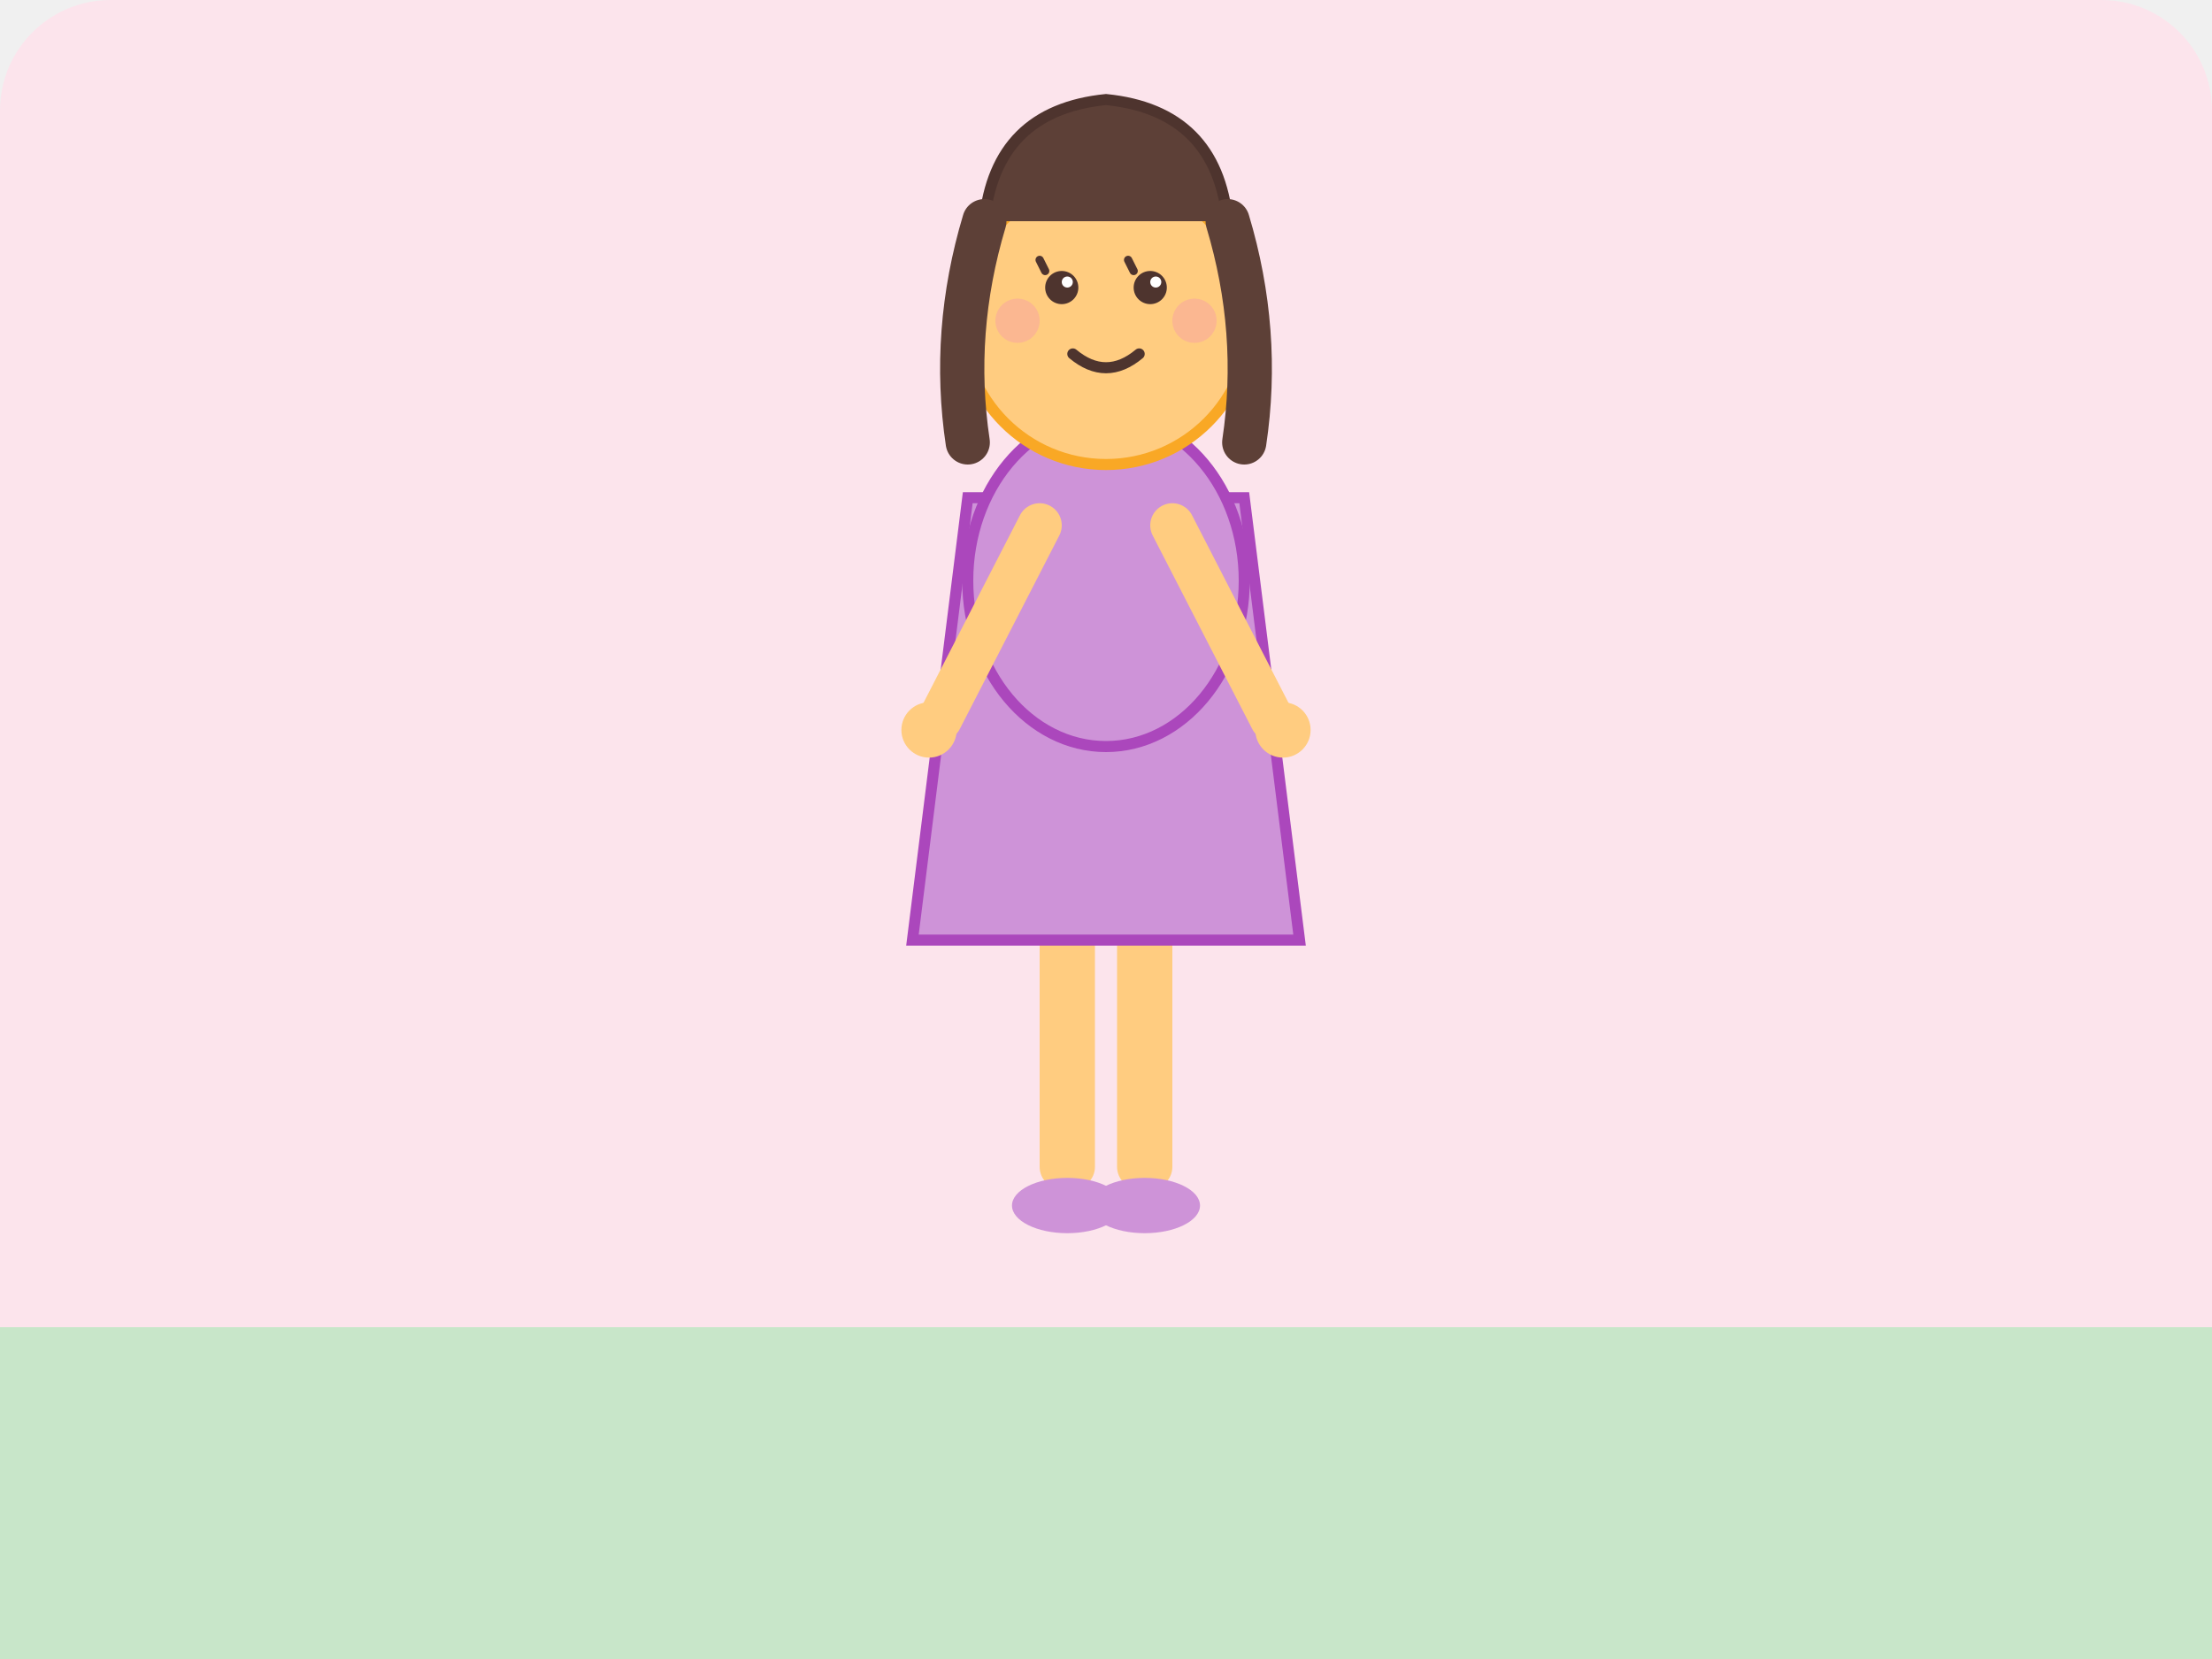
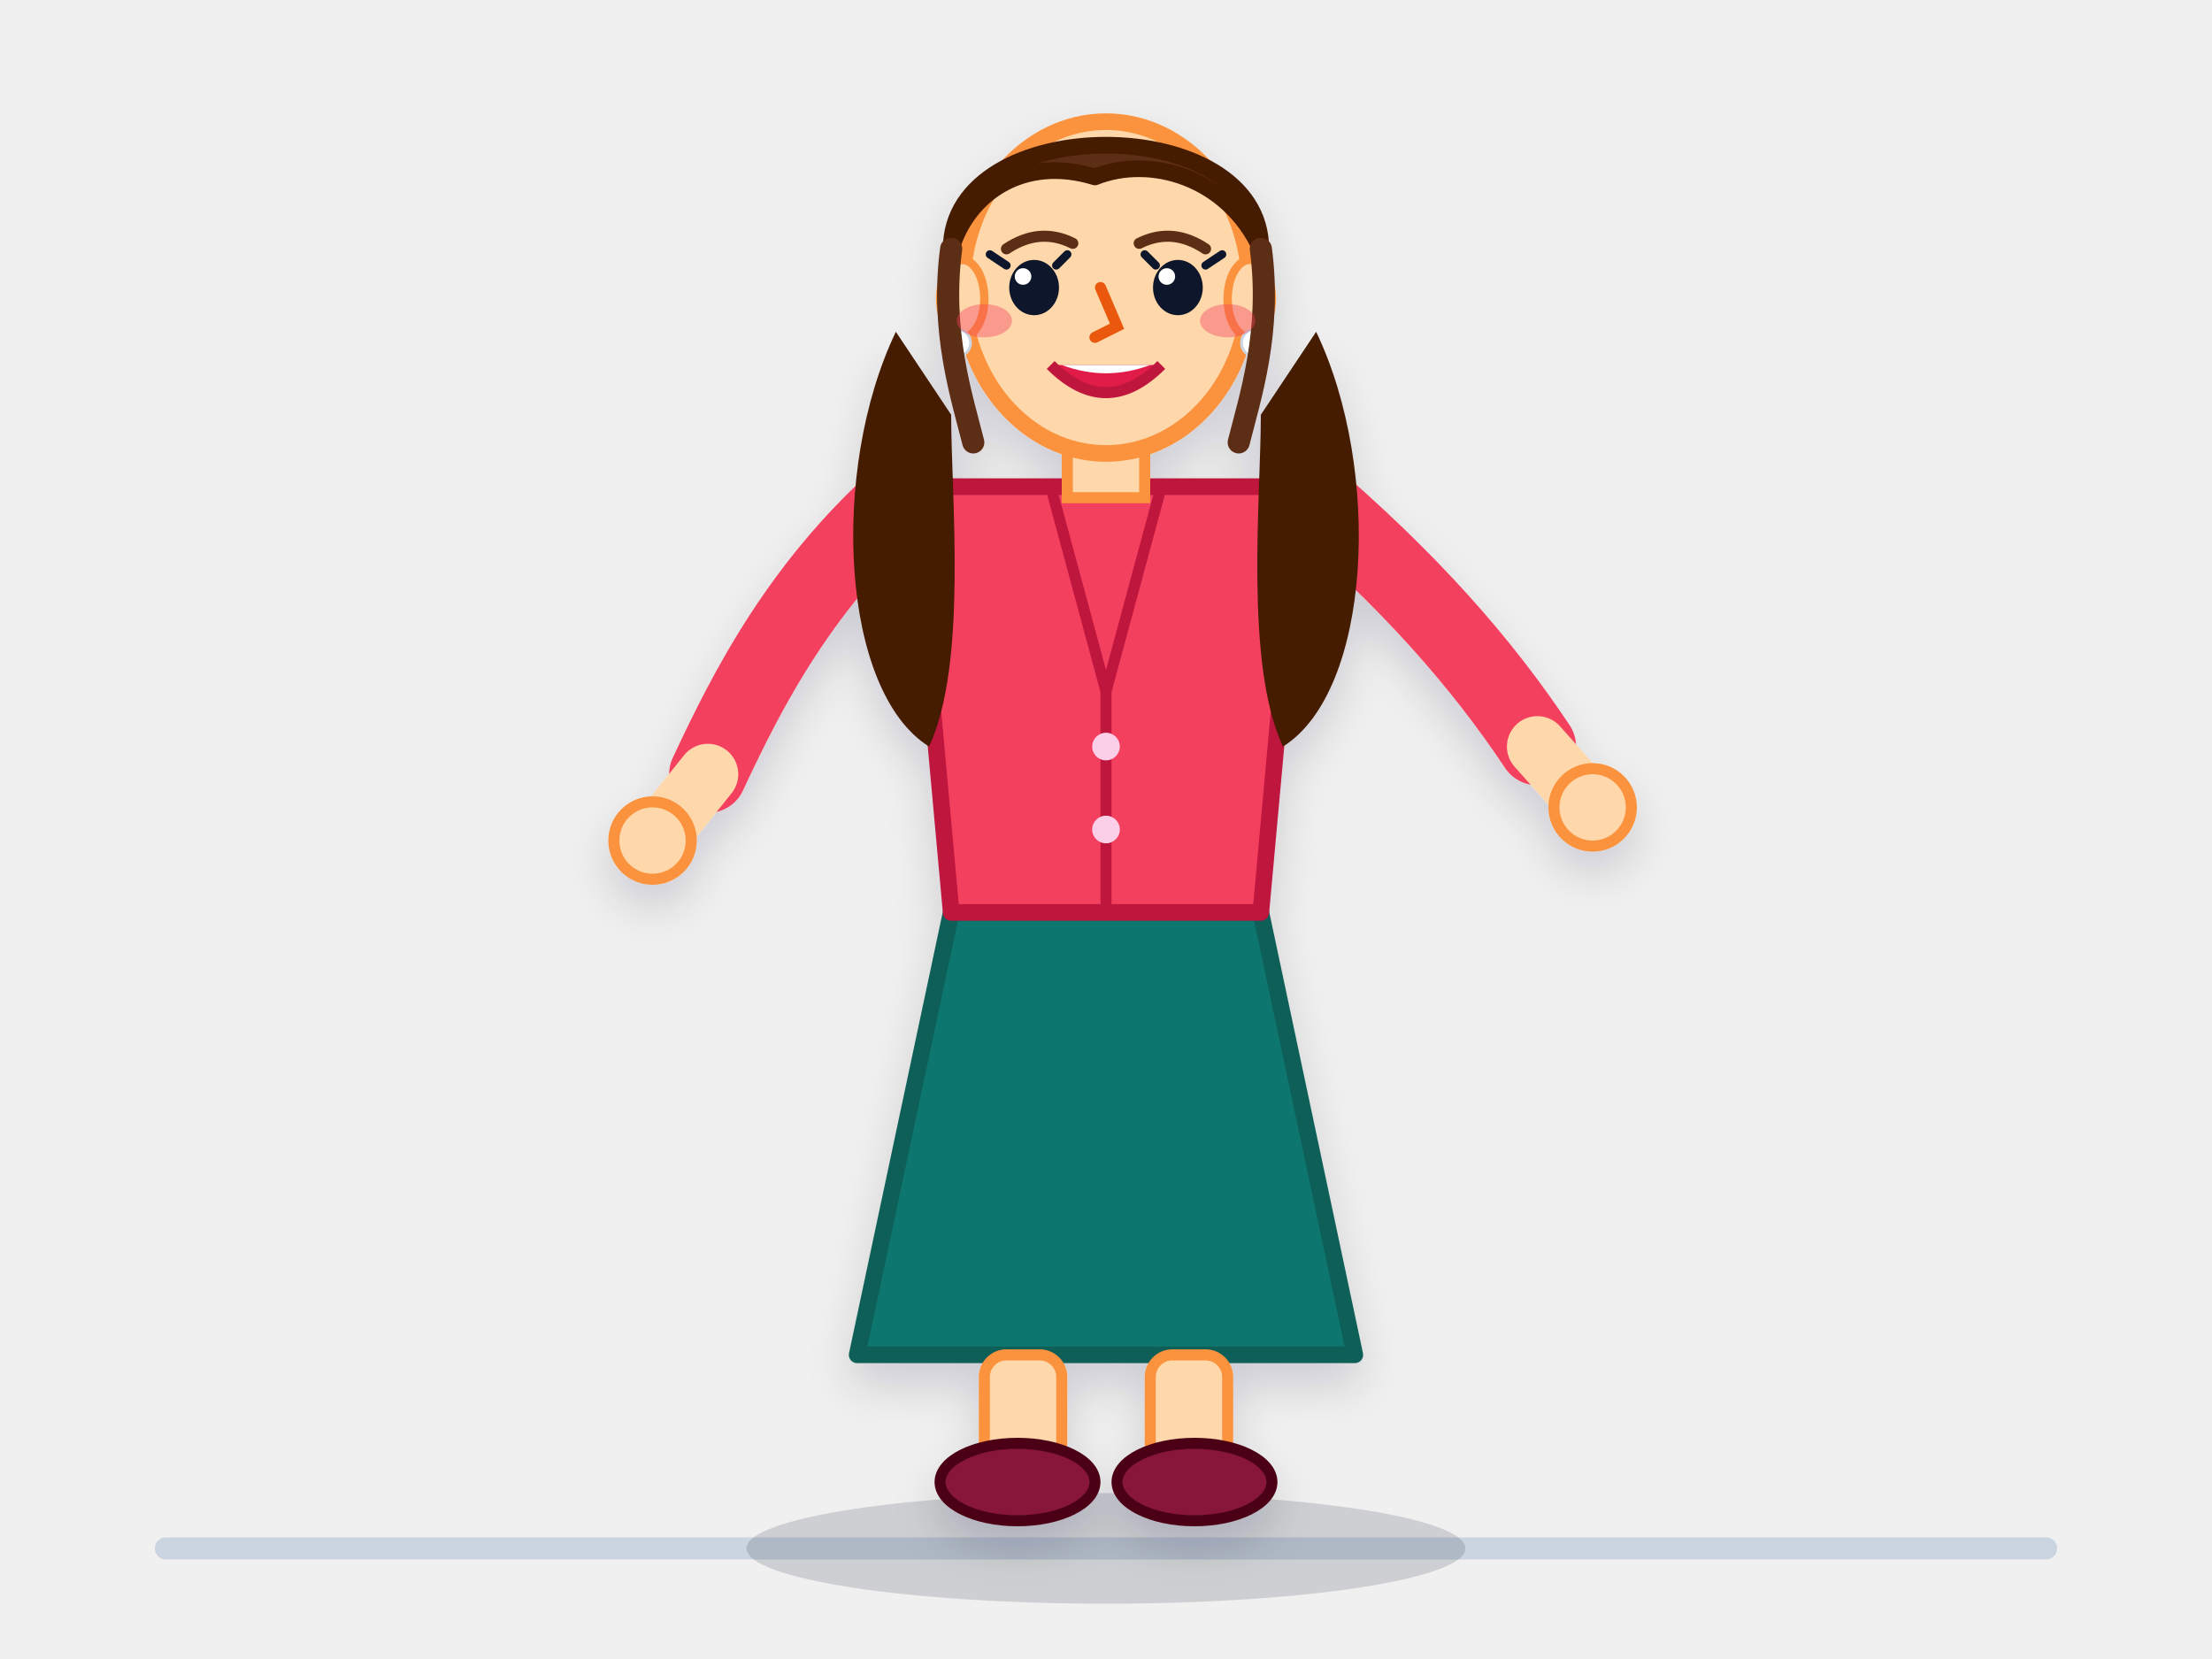
<svg xmlns="http://www.w3.org/2000/svg" viewBox="0 0 400 300" role="img" aria-labelledby="title-mother desc-mother">
-   <rect width="400" height="300" rx="20" fill="#FCE4EC" />
-   <rect y="240" width="400" height="60" rx="0" fill="#C8E6C9" />
-   <g transform="translate(200, 30)">
-     <rect x="-12" y="135" width="10" height="50" rx="4" fill="#FFCC80" />
-     <rect x="2" y="135" width="10" height="50" rx="4" fill="#FFCC80" />
-     <ellipse cx="-7" cy="188" rx="10" ry="5" fill="#CE93D8" />
-     <ellipse cx="7" cy="188" rx="10" ry="5" fill="#CE93D8" />
-     <path d="M-25,60 Q-30,100 -35,140 L35,140 Q30,100 25,60 Z" fill="#CE93D8" stroke="#AB47BC" stroke-width="2" />
-     <ellipse cx="0" cy="75" rx="25" ry="30" fill="#CE93D8" stroke="#AB47BC" stroke-width="2" />
-     <line x1="-12" y1="65" x2="-30" y2="100" stroke="#FFCC80" stroke-width="8" stroke-linecap="round" />
-     <line x1="12" y1="65" x2="30" y2="100" stroke="#FFCC80" stroke-width="8" stroke-linecap="round" />
-     <circle cx="-32" cy="102" r="5" fill="#FFCC80" />
-     <circle cx="32" cy="102" r="5" fill="#FFCC80" />
-     <circle cx="0" cy="28" r="26" fill="#FFCC80" stroke="#F9A825" stroke-width="2" />
-     <path d="M-22,10 Q-20,-10 0,-12 Q20,-10 22,10" fill="#5D4037" stroke="#4E342E" stroke-width="2" />
-     <path d="M-22,10 Q-28,30 -25,50" fill="none" stroke="#5D4037" stroke-width="8" stroke-linecap="round" />
-     <path d="M22,10 Q28,30 25,50" fill="none" stroke="#5D4037" stroke-width="8" stroke-linecap="round" />
-     <circle cx="-8" cy="22" r="3" fill="#4E342E" />
-     <circle cx="8" cy="22" r="3" fill="#4E342E" />
-     <circle cx="-7" cy="21" r="1" fill="white" />
-     <circle cx="9" cy="21" r="1" fill="white" />
-     <path d="M-11,19 L-12,17" stroke="#4E342E" stroke-width="1.5" stroke-linecap="round" />
-     <path d="M5,19 L4,17" stroke="#4E342E" stroke-width="1.5" stroke-linecap="round" />
-     <path d="M-6,34 Q0,39 6,34" fill="none" stroke="#4E342E" stroke-width="2" stroke-linecap="round" />
-     <circle cx="-16" cy="28" r="4" fill="#F48FB1" opacity="0.35" />
-     <circle cx="16" cy="28" r="4" fill="#F48FB1" opacity="0.35" />
+   <defs>
+     <filter id="soft-shadow" x="-10%" y="-10%" width="120%" height="120%">
+       <feDropShadow dx="0" dy="4" stdDeviation="4" flood-color="#0f172a" flood-opacity="0.15" />
+     </filter>
+   </defs>
+   <line x1="30" y1="280" x2="370" y2="280" stroke="#cbd5e1" stroke-width="4" stroke-linecap="round" />
+   <ellipse cx="200" cy="280" rx="65" ry="10" fill="#0f172a" opacity="0.15" />
+   <g id="mother-figure" filter="url(#soft-shadow)">
+     <path d="M172 165 L228 165 L245 245 L155 245 Z" fill="#0f766e" stroke="#115e59" stroke-width="3" stroke-linejoin="round" />
+     <rect x="178" y="245" width="14" height="20" rx="4" fill="#fed7aa" stroke="#fb923c" stroke-width="2" />
+     <ellipse cx="184" cy="268" rx="14" ry="7" fill="#881337" stroke="#4c0519" stroke-width="2" />
+     <rect x="208" y="245" width="14" height="20" rx="4" fill="#fed7aa" stroke="#fb923c" stroke-width="2" />
+     <ellipse cx="216" cy="268" rx="14" ry="7" fill="#881337" stroke="#4c0519" stroke-width="2" />
+     <polygon points="190,88 210,88 200,125" fill="#fef08a" />
+     <circle cx="196" cy="100" r="2.5" fill="#ffffff" stroke="#cbd5e1" stroke-width="0.5" />
+     <circle cx="200" cy="102" r="2.5" fill="#ffffff" stroke="#cbd5e1" stroke-width="0.5" />
+     <circle cx="204" cy="100" r="2.5" fill="#ffffff" stroke="#cbd5e1" stroke-width="0.5" />
+     <path d="M165 88 L235 88 L228 165 L172 165 Z" fill="#f43f5e" stroke="#be123c" stroke-width="3" stroke-linejoin="round" />
+     <polygon points="190,88 200,125 210,88" fill="none" stroke="#be123c" stroke-width="2" />
+     <line x1="200" y1="125" x2="200" y2="165" stroke="#be123c" stroke-width="2" />
+     <circle cx="200" cy="135" r="2.5" fill="#fbcfe8" />
+     <circle cx="200" cy="150" r="2.5" fill="#fbcfe8" />
+     <path d="M165 88 C145 105 135 125 128 140" fill="none" stroke="#f43f5e" stroke-width="14" stroke-linecap="round" />
+     <path d="M128 140 L120 150" fill="none" stroke="#fed7aa" stroke-width="11" stroke-linecap="round" />
+     <circle cx="118" cy="152" r="7" fill="#fed7aa" stroke="#fb923c" stroke-width="2" />
+     <path d="M235 88 C255 105 268 120 278 135" fill="none" stroke="#f43f5e" stroke-width="14" stroke-linecap="round" />
+     <path d="M278 135 L286 144" fill="none" stroke="#fed7aa" stroke-width="11" stroke-linecap="round" />
+     <circle cx="288" cy="146" r="7" fill="#fed7aa" stroke="#fb923c" stroke-width="2" />
+     <path d="M162 60 C150 85 152 125 168 135 C175 120 172 90 172 75 Z" fill="#451a03" />
+     <path d="M238 60 C250 85 248 125 232 135 C225 120 228 90 228 75 Z" fill="#451a03" />
+     <rect x="193" y="74" width="14" height="16" fill="#fed7aa" stroke="#fb923c" stroke-width="2" />
+     <ellipse cx="200" cy="52" rx="26" ry="30" fill="#fed7aa" stroke="#fb923c" stroke-width="3" />
+     <ellipse cx="174" cy="54" rx="4" ry="7" fill="#fed7aa" stroke="#fb923c" stroke-width="1.5" />
+     <circle cx="173" cy="62" r="2.5" fill="#ffffff" stroke="#cbd5e1" stroke-width="0.5" />
+     <ellipse cx="226" cy="54" rx="4" ry="7" fill="#fed7aa" stroke="#fb923c" stroke-width="1.5" />
+     <circle cx="227" cy="62" r="2.5" fill="#ffffff" stroke="#cbd5e1" stroke-width="0.5" />
+     <path d="M172 45 C172 20 228 20 228 45 C222 32 208 28 198 32 C185 28 175 35 172 45 Z" fill="#5c2d12" stroke="#451a03" stroke-width="3" stroke-linejoin="round" />
+     <path d="M172 45 C170 60 174 72 176 80" fill="none" stroke="#5c2d12" stroke-width="4" stroke-linecap="round" />
+     <path d="M228 45 C230 60 226 72 224 80" fill="none" stroke="#5c2d12" stroke-width="4" stroke-linecap="round" />
+     <path d="M182 45 Q188 41 194 44" fill="none" stroke="#5c2d12" stroke-width="2" stroke-linecap="round" />
+     <path d="M206 44 Q212 41 218 45" fill="none" stroke="#5c2d12" stroke-width="2" stroke-linecap="round" />
+     <ellipse cx="187" cy="52" rx="4.5" ry="5" fill="#0f172a" />
+     <circle cx="185" cy="50" r="1.5" fill="#ffffff" />
+     <path d="M182 48 L179 46" stroke="#0f172a" stroke-width="1.5" stroke-linecap="round" />
+     <path d="M191 48 L193 46" stroke="#0f172a" stroke-width="1.5" stroke-linecap="round" />
+     <ellipse cx="213" cy="52" rx="4.5" ry="5" fill="#0f172a" />
+     <circle cx="211" cy="50" r="1.5" fill="#ffffff" />
+     <path d="M209 48 L207 46" stroke="#0f172a" stroke-width="1.5" stroke-linecap="round" />
+     <path d="M218 48 L221 46" stroke="#0f172a" stroke-width="1.5" stroke-linecap="round" />
+     <path d="M199 52 L202 59 L198 61" fill="none" stroke="#ea580c" stroke-width="2" stroke-linecap="round" />
+     <ellipse cx="178" cy="58" rx="5" ry="3" fill="#f43f5e" opacity="0.4" />
+     <ellipse cx="222" cy="58" rx="5" ry="3" fill="#f43f5e" opacity="0.4" />
+     <path d="M190 66 Q200 76 210 66" fill="#e11d48" stroke="#be123c" stroke-width="2" />
+     <path d="M192 66 Q200 69 208 66" fill="#ffffff" />
  </g>
</svg>
